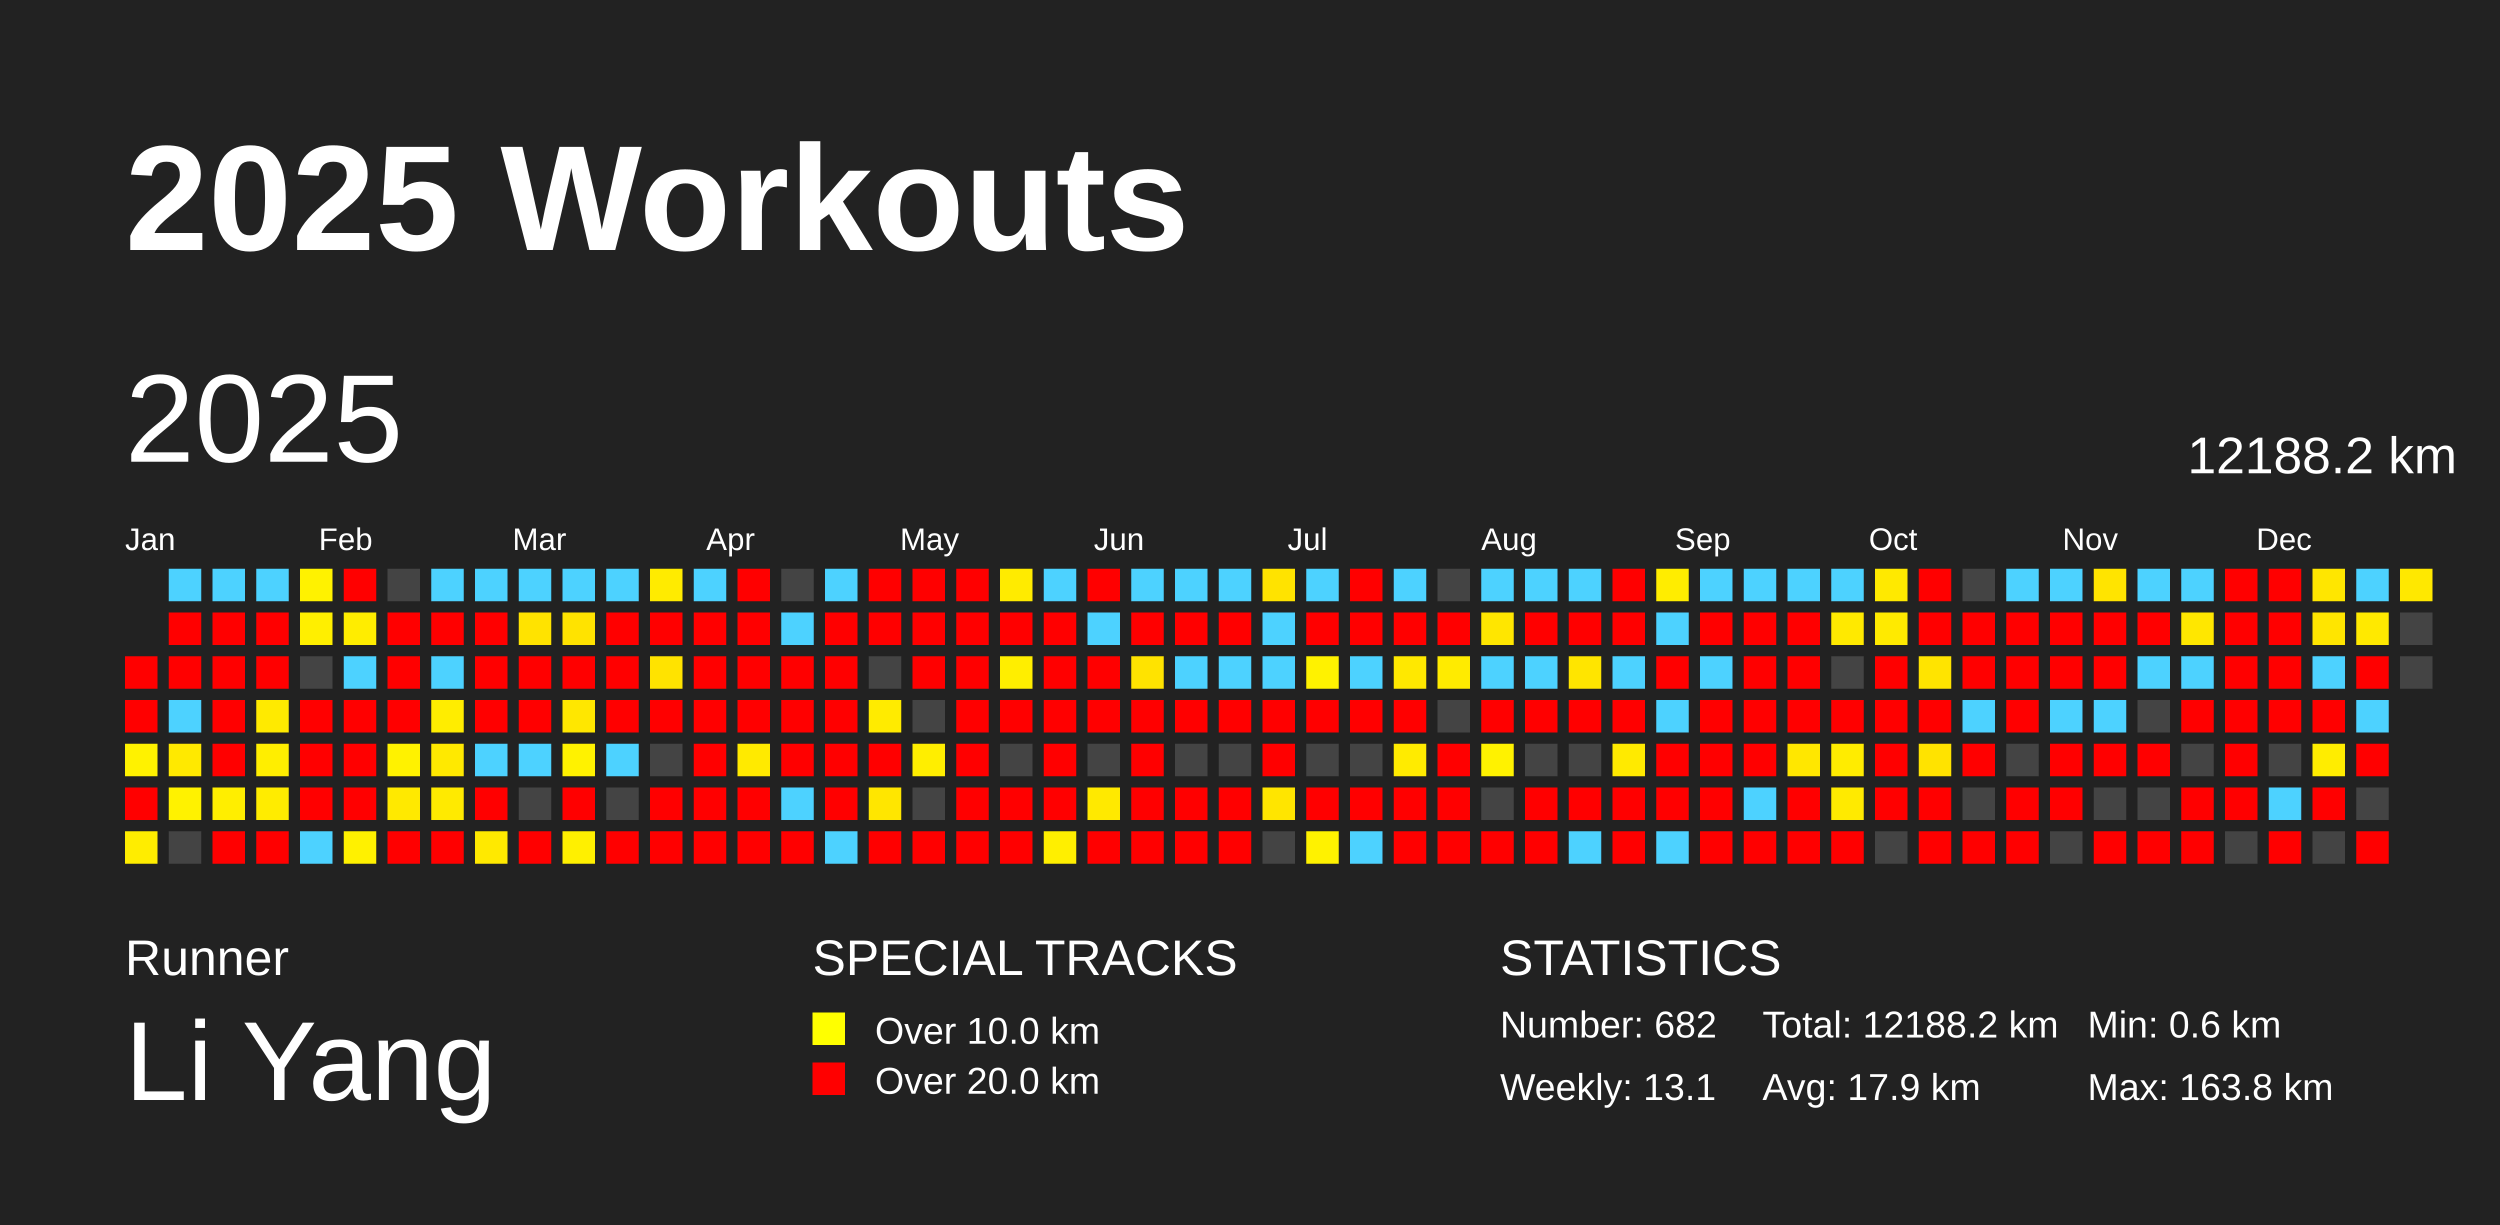
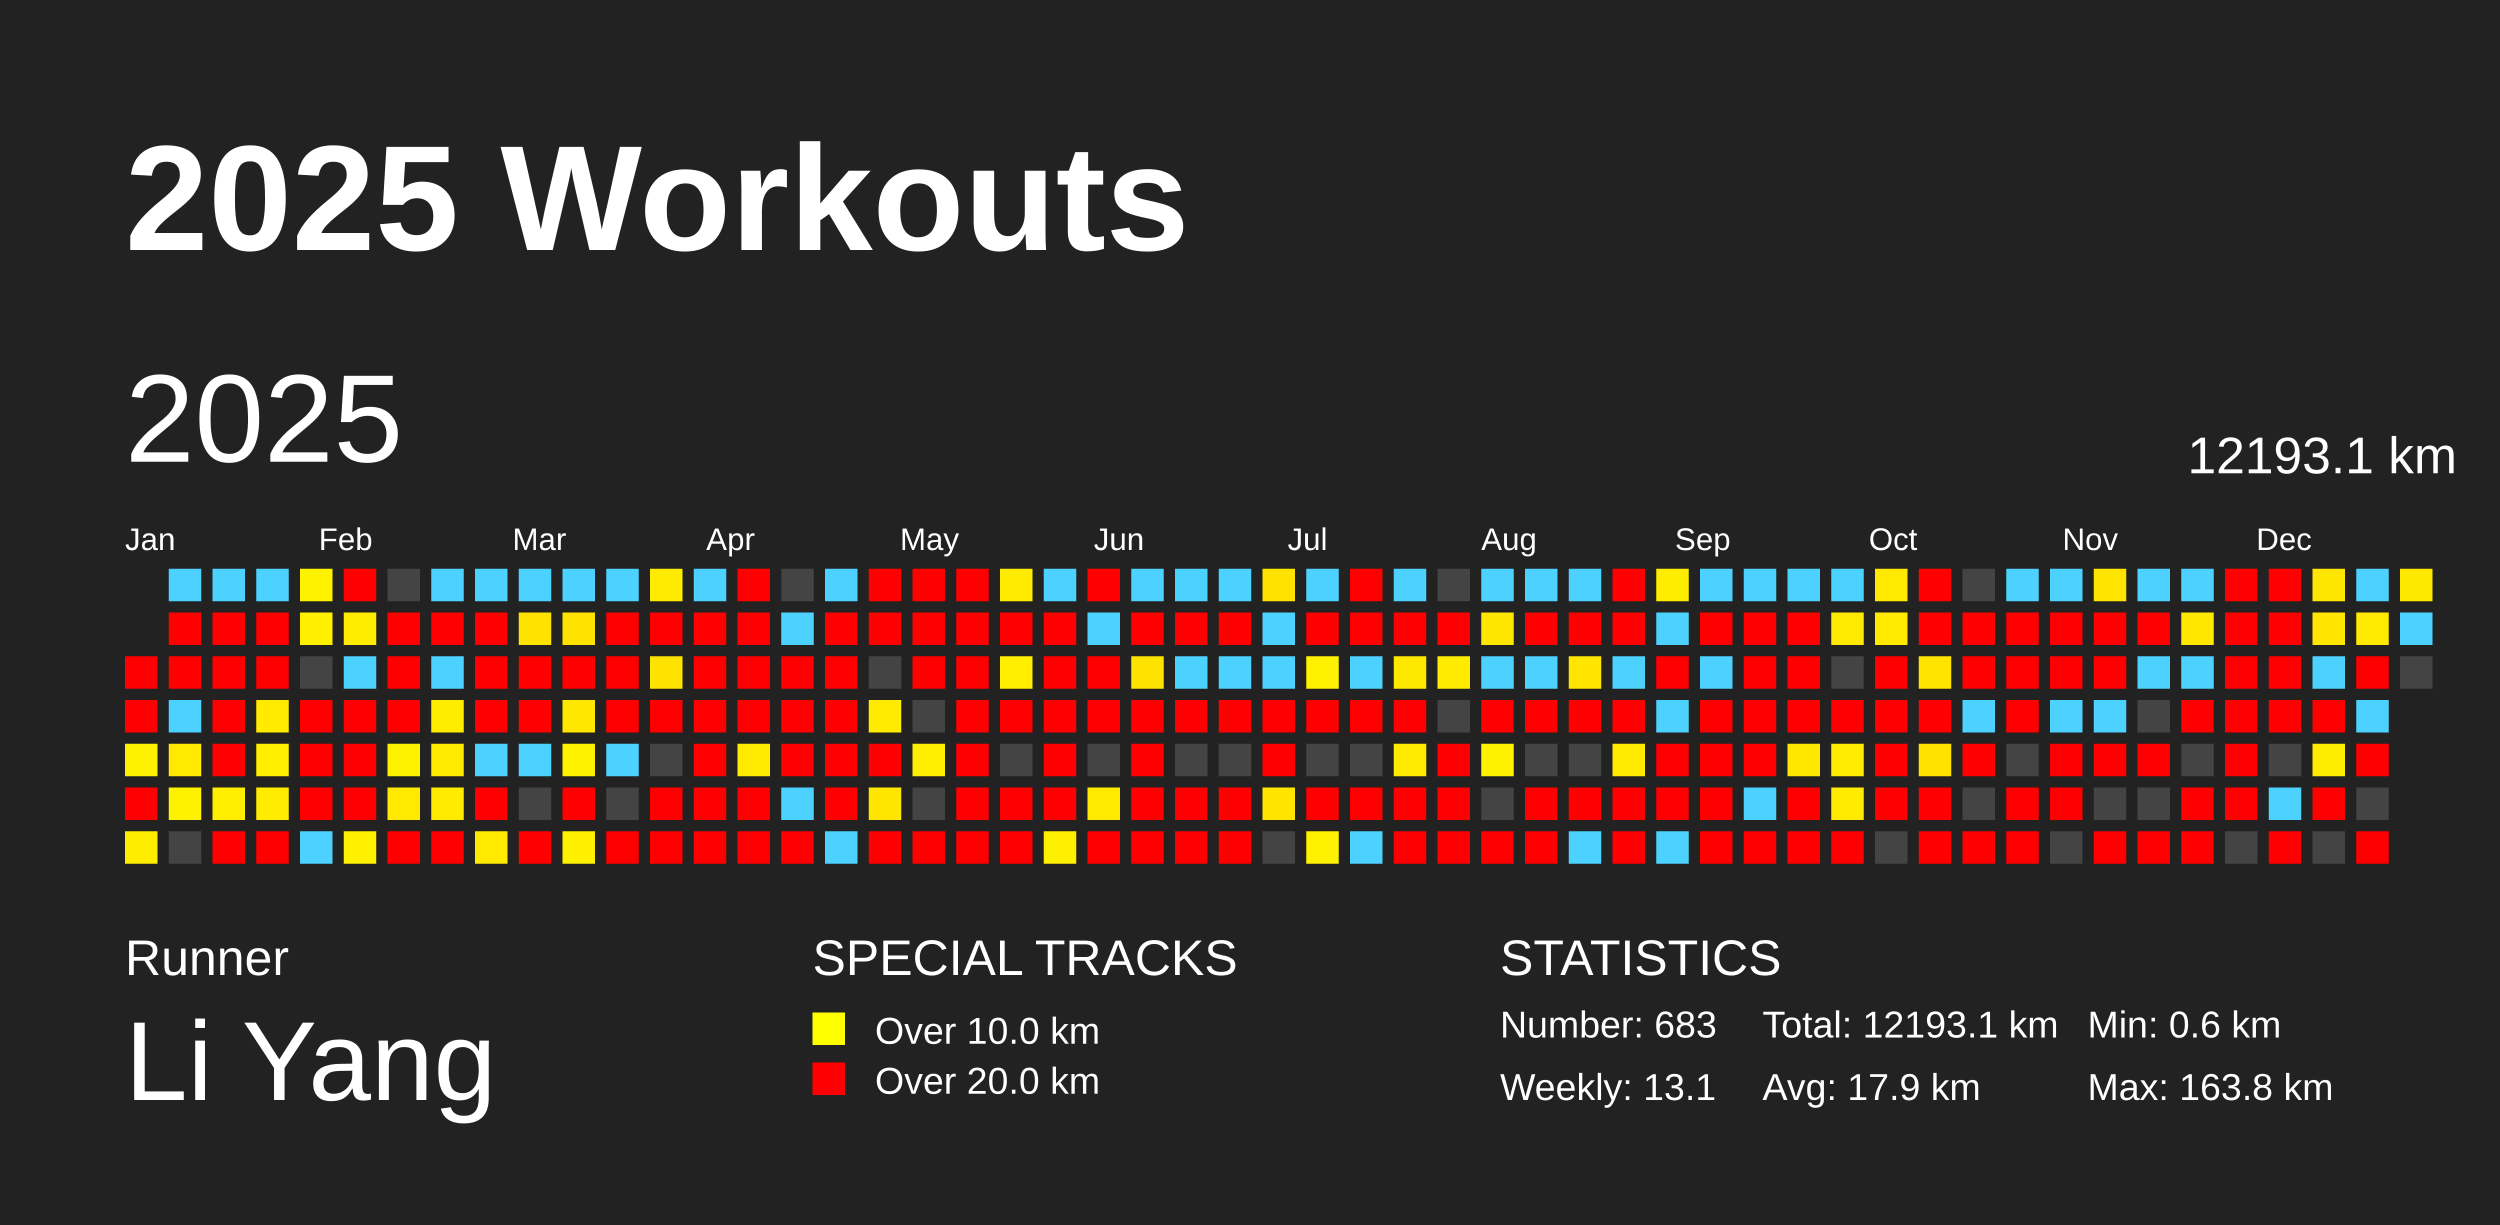
<svg xmlns="http://www.w3.org/2000/svg" baseProfile="full" height="98mm" version="1.1" viewBox="0,0,200,98" width="200mm">
  <defs />
  <rect fill="#222222" height="98" width="200" x="0" y="0" />
  <text fill="#FFFFFF" style="font-size:12px; font-family:Arial; font-weight:bold;" x="10" y="20">2025 Workouts</text>
  <text fill="#FFFFFF" style="font-size:4px; font-family:Arial" x="10" y="78">Runner</text>
  <text fill="#FFFFFF" style="font-size:9px; font-family:Arial" x="10" y="88">Li Yang</text>
  <text fill="#FFFFFF" style="font-size:4px; font-family:Arial" x="65" y="78">SPECIAL TRACKS</text>
  <rect fill="yellow" height="2.6" width="2.6" x="65" y="81" />
  <text fill="#FFFFFF" style="font-size:3px; font-family:Arial" x="70" y="83.5">Over 10.0 km</text>
  <rect fill="red" height="2.6" width="2.6" x="65" y="85" />
  <text fill="#FFFFFF" style="font-size:3px; font-family:Arial" x="70" y="87.5">Over 20.0 km</text>
  <text fill="#FFFFFF" style="font-size:4px; font-family:Arial" x="120" y="78">STATISTICS</text>
-   <text fill="#FFFFFF" style="font-size:3px; font-family:Arial" x="120" y="83">Number: 682</text>
+   <text fill="#FFFFFF" style="font-size:3px; font-family:Arial" x="120" y="83">Number: 683</text>
  <text fill="#FFFFFF" style="font-size:3px; font-family:Arial" x="120" y="88">Weekly: 13.1</text>
-   <text fill="#FFFFFF" style="font-size:3px; font-family:Arial" x="141" y="83">Total: 12188.2 km</text>
+   <text fill="#FFFFFF" style="font-size:3px; font-family:Arial" x="141" y="83">Total: 12193.1 km</text>
  <text fill="#FFFFFF" style="font-size:3px; font-family:Arial" x="141" y="88">Avg: 17.9 km</text>
  <text fill="#FFFFFF" style="font-size:3px; font-family:Arial" x="167" y="83">Min: 0.6 km</text>
  <text fill="#FFFFFF" style="font-size:3px; font-family:Arial" x="167" y="88">Max: 163.8 km</text>
  <text dominant-baseline="hanging" fill="#FFFFFF" style="font-size:10.0px; font-family:Arial;" x="10" y="30">2025</text>
-   <text dominant-baseline="hanging" fill="#FFFFFF" style="font-size:4.125px; font-family:Arial;" x="175" y="35">12188.2 km</text>
+   <text dominant-baseline="hanging" fill="#FFFFFF" style="font-size:4.125px; font-family:Arial;" x="175" y="35">12193.1 km</text>
  <text fill="#FFFFFF" style="font-size:2.5px; font-family:Arial" x="10.0" y="44">Jan</text>
  <text fill="#FFFFFF" style="font-size:2.5px; font-family:Arial" x="25.5" y="44">Feb</text>
  <text fill="#FFFFFF" style="font-size:2.5px; font-family:Arial" x="41.0" y="44">Mar</text>
  <text fill="#FFFFFF" style="font-size:2.5px; font-family:Arial" x="56.5" y="44">Apr</text>
  <text fill="#FFFFFF" style="font-size:2.5px; font-family:Arial" x="72.0" y="44">May</text>
  <text fill="#FFFFFF" style="font-size:2.5px; font-family:Arial" x="87.5" y="44">Jun</text>
  <text fill="#FFFFFF" style="font-size:2.5px; font-family:Arial" x="103.0" y="44">Jul</text>
  <text fill="#FFFFFF" style="font-size:2.5px; font-family:Arial" x="118.5" y="44">Aug</text>
  <text fill="#FFFFFF" style="font-size:2.5px; font-family:Arial" x="134.0" y="44">Sep</text>
  <text fill="#FFFFFF" style="font-size:2.5px; font-family:Arial" x="149.5" y="44">Oct</text>
  <text fill="#FFFFFF" style="font-size:2.5px; font-family:Arial" x="165.0" y="44">Nov</text>
  <text fill="#FFFFFF" style="font-size:2.5px; font-family:Arial" x="180.5" y="44">Dec</text>
  <rect fill="red" height="2.6" width="2.6" x="10.0" y="52.5" />
  <rect fill="red" height="2.6" width="2.6" x="10.0" y="56.0" />
  <rect fill="#fff200" height="2.6" width="2.6" x="10.0" y="59.5" />
  <rect fill="red" height="2.6" width="2.6" x="10.0" y="63.0" />
  <rect fill="#ffed00" height="2.6" width="2.6" x="10.0" y="66.5" />
  <rect fill="#4dd2ff" height="2.6" width="2.6" x="13.5" y="45.5" />
  <rect fill="red" height="2.6" width="2.6" x="13.5" y="49.0" />
  <rect fill="red" height="2.6" width="2.6" x="13.5" y="52.5" />
  <rect fill="#4dd2ff" height="2.6" width="2.6" x="13.5" y="56.0" />
  <rect fill="#ffe900" height="2.6" width="2.6" x="13.5" y="59.5" />
  <rect fill="#fff200" height="2.6" width="2.6" x="13.5" y="63.0" />
  <rect fill="#444444" height="2.6" width="2.6" x="13.5" y="66.5" />
  <rect fill="#4dd2ff" height="2.6" width="2.6" x="17.0" y="45.5" />
  <rect fill="red" height="2.6" width="2.6" x="17.0" y="49.0" />
  <rect fill="red" height="2.6" width="2.6" x="17.0" y="52.5" />
  <rect fill="red" height="2.6" width="2.6" x="17.0" y="56.0" />
  <rect fill="red" height="2.6" width="2.6" x="17.0" y="59.5" />
  <rect fill="#ffee00" height="2.6" width="2.6" x="17.0" y="63.0" />
  <rect fill="red" height="2.6" width="2.6" x="17.0" y="66.5" />
  <rect fill="#4dd2ff" height="2.6" width="2.6" x="20.5" y="45.5" />
  <rect fill="red" height="2.6" width="2.6" x="20.5" y="49.0" />
  <rect fill="red" height="2.6" width="2.6" x="20.5" y="52.5" />
  <rect fill="#ffea00" height="2.6" width="2.6" x="20.5" y="56.0" />
  <rect fill="#ffee00" height="2.6" width="2.6" x="20.5" y="59.5" />
  <rect fill="#ffec00" height="2.6" width="2.6" x="20.5" y="63.0" />
  <rect fill="red" height="2.6" width="2.6" x="20.5" y="66.5" />
  <rect fill="#fff200" height="2.6" width="2.6" x="24.0" y="45.5" />
  <rect fill="#ffef00" height="2.6" width="2.6" x="24.0" y="49.0" />
  <rect fill="#444444" height="2.6" width="2.6" x="24.0" y="52.5" />
  <rect fill="red" height="2.6" width="2.6" x="24.0" y="56.0" />
  <rect fill="red" height="2.6" width="2.6" x="24.0" y="59.5" />
  <rect fill="red" height="2.6" width="2.6" x="24.0" y="63.0" />
  <rect fill="#4dd2ff" height="2.6" width="2.6" x="24.0" y="66.5" />
  <rect fill="red" height="2.6" width="2.6" x="27.5" y="45.5" />
  <rect fill="#ffed00" height="2.6" width="2.6" x="27.5" y="49.0" />
  <rect fill="#4dd2ff" height="2.6" width="2.6" x="27.5" y="52.5" />
  <rect fill="red" height="2.6" width="2.6" x="27.5" y="56.0" />
  <rect fill="red" height="2.6" width="2.6" x="27.5" y="59.5" />
  <rect fill="red" height="2.6" width="2.6" x="27.5" y="63.0" />
  <rect fill="#fff100" height="2.6" width="2.6" x="27.5" y="66.5" />
  <rect fill="#444444" height="2.6" width="2.6" x="31.0" y="45.5" />
  <rect fill="red" height="2.6" width="2.6" x="31.0" y="49.0" />
  <rect fill="red" height="2.6" width="2.6" x="31.0" y="52.5" />
  <rect fill="red" height="2.6" width="2.6" x="31.0" y="56.0" />
  <rect fill="#fff200" height="2.6" width="2.6" x="31.0" y="59.5" />
  <rect fill="#ffe900" height="2.6" width="2.6" x="31.0" y="63.0" />
  <rect fill="red" height="2.6" width="2.6" x="31.0" y="66.5" />
  <rect fill="#4dd2ff" height="2.6" width="2.6" x="34.5" y="45.5" />
  <rect fill="red" height="2.6" width="2.6" x="34.5" y="49.0" />
  <rect fill="#4dd2ff" height="2.6" width="2.6" x="34.5" y="52.5" />
  <rect fill="#ffed00" height="2.6" width="2.6" x="34.5" y="56.0" />
  <rect fill="#ffe900" height="2.6" width="2.6" x="34.5" y="59.5" />
  <rect fill="#ffea00" height="2.6" width="2.6" x="34.5" y="63.0" />
  <rect fill="red" height="2.6" width="2.6" x="34.5" y="66.5" />
  <rect fill="#4dd2ff" height="2.6" width="2.6" x="38.0" y="45.5" />
  <rect fill="red" height="2.6" width="2.6" x="38.0" y="49.0" />
  <rect fill="red" height="2.6" width="2.6" x="38.0" y="52.5" />
  <rect fill="red" height="2.6" width="2.6" x="38.0" y="56.0" />
  <rect fill="#4dd2ff" height="2.6" width="2.6" x="38.0" y="59.5" />
  <rect fill="red" height="2.6" width="2.6" x="38.0" y="63.0" />
  <rect fill="#ffe900" height="2.6" width="2.6" x="38.0" y="66.5" />
  <rect fill="#4dd2ff" height="2.6" width="2.6" x="41.5" y="45.5" />
  <rect fill="#ffe300" height="2.6" width="2.6" x="41.5" y="49.0" />
  <rect fill="red" height="2.6" width="2.6" x="41.5" y="52.5" />
  <rect fill="red" height="2.6" width="2.6" x="41.5" y="56.0" />
  <rect fill="#4dd2ff" height="2.6" width="2.6" x="41.5" y="59.5" />
  <rect fill="#444444" height="2.6" width="2.6" x="41.5" y="63.0" />
  <rect fill="red" height="2.6" width="2.6" x="41.5" y="66.5" />
  <rect fill="#4dd2ff" height="2.6" width="2.6" x="45.0" y="45.5" />
  <rect fill="#ffe300" height="2.6" width="2.6" x="45.0" y="49.0" />
  <rect fill="red" height="2.6" width="2.6" x="45.0" y="52.5" />
  <rect fill="#ffe700" height="2.6" width="2.6" x="45.0" y="56.0" />
  <rect fill="#fff200" height="2.6" width="2.6" x="45.0" y="59.5" />
  <rect fill="red" height="2.6" width="2.6" x="45.0" y="63.0" />
  <rect fill="#fff000" height="2.6" width="2.6" x="45.0" y="66.5" />
  <rect fill="#4dd2ff" height="2.6" width="2.6" x="48.5" y="45.5" />
  <rect fill="red" height="2.6" width="2.6" x="48.5" y="49.0" />
  <rect fill="red" height="2.6" width="2.6" x="48.5" y="52.5" />
  <rect fill="red" height="2.6" width="2.6" x="48.5" y="56.0" />
  <rect fill="#4dd2ff" height="2.6" width="2.6" x="48.5" y="59.5" />
  <rect fill="#444444" height="2.6" width="2.6" x="48.5" y="63.0" />
  <rect fill="red" height="2.6" width="2.6" x="48.5" y="66.5" />
  <rect fill="#ffeb00" height="2.6" width="2.6" x="52.0" y="45.5" />
  <rect fill="red" height="2.6" width="2.6" x="52.0" y="49.0" />
  <rect fill="#ffe300" height="2.6" width="2.6" x="52.0" y="52.5" />
  <rect fill="red" height="2.6" width="2.6" x="52.0" y="56.0" />
  <rect fill="#444444" height="2.6" width="2.6" x="52.0" y="59.5" />
  <rect fill="red" height="2.6" width="2.6" x="52.0" y="63.0" />
  <rect fill="red" height="2.6" width="2.6" x="52.0" y="66.5" />
  <rect fill="#4dd2ff" height="2.6" width="2.6" x="55.5" y="45.5" />
  <rect fill="red" height="2.6" width="2.6" x="55.5" y="49.0" />
  <rect fill="red" height="2.6" width="2.6" x="55.5" y="52.5" />
  <rect fill="red" height="2.6" width="2.6" x="55.5" y="56.0" />
  <rect fill="red" height="2.6" width="2.6" x="55.5" y="59.5" />
  <rect fill="red" height="2.6" width="2.6" x="55.5" y="63.0" />
  <rect fill="red" height="2.6" width="2.6" x="55.5" y="66.5" />
  <rect fill="red" height="2.6" width="2.6" x="59.0" y="45.5" />
  <rect fill="red" height="2.6" width="2.6" x="59.0" y="49.0" />
  <rect fill="red" height="2.6" width="2.6" x="59.0" y="52.5" />
  <rect fill="red" height="2.6" width="2.6" x="59.0" y="56.0" />
  <rect fill="#ffea00" height="2.6" width="2.6" x="59.0" y="59.5" />
  <rect fill="red" height="2.6" width="2.6" x="59.0" y="63.0" />
  <rect fill="red" height="2.6" width="2.6" x="59.0" y="66.5" />
  <rect fill="#444444" height="2.6" width="2.6" x="62.5" y="45.5" />
  <rect fill="#4dd2ff" height="2.6" width="2.6" x="62.5" y="49.0" />
  <rect fill="red" height="2.6" width="2.6" x="62.5" y="52.5" />
  <rect fill="red" height="2.6" width="2.6" x="62.5" y="56.0" />
  <rect fill="red" height="2.6" width="2.6" x="62.5" y="59.5" />
  <rect fill="#4dd2ff" height="2.6" width="2.6" x="62.5" y="63.0" />
  <rect fill="red" height="2.6" width="2.6" x="62.5" y="66.5" />
  <rect fill="#4dd2ff" height="2.6" width="2.6" x="66.0" y="45.5" />
  <rect fill="red" height="2.6" width="2.6" x="66.0" y="49.0" />
  <rect fill="red" height="2.6" width="2.6" x="66.0" y="52.5" />
  <rect fill="red" height="2.6" width="2.6" x="66.0" y="56.0" />
  <rect fill="red" height="2.6" width="2.6" x="66.0" y="59.5" />
  <rect fill="red" height="2.6" width="2.6" x="66.0" y="63.0" />
  <rect fill="#4dd2ff" height="2.6" width="2.6" x="66.0" y="66.5" />
  <rect fill="red" height="2.6" width="2.6" x="69.5" y="45.5" />
  <rect fill="red" height="2.6" width="2.6" x="69.5" y="49.0" />
  <rect fill="#444444" height="2.6" width="2.6" x="69.5" y="52.5" />
  <rect fill="#ffeb00" height="2.6" width="2.6" x="69.5" y="56.0" />
  <rect fill="red" height="2.6" width="2.6" x="69.5" y="59.5" />
  <rect fill="#ffe600" height="2.6" width="2.6" x="69.5" y="63.0" />
  <rect fill="red" height="2.6" width="2.6" x="69.5" y="66.5" />
  <rect fill="red" height="2.6" width="2.6" x="73.0" y="45.5" />
  <rect fill="red" height="2.6" width="2.6" x="73.0" y="49.0" />
  <rect fill="red" height="2.6" width="2.6" x="73.0" y="52.5" />
  <rect fill="#444444" height="2.6" width="2.6" x="73.0" y="56.0" />
  <rect fill="#ffee00" height="2.6" width="2.6" x="73.0" y="59.5" />
  <rect fill="#444444" height="2.6" width="2.6" x="73.0" y="63.0" />
  <rect fill="red" height="2.6" width="2.6" x="73.0" y="66.5" />
  <rect fill="red" height="2.6" width="2.6" x="76.5" y="45.5" />
  <rect fill="red" height="2.6" width="2.6" x="76.5" y="49.0" />
  <rect fill="red" height="2.6" width="2.6" x="76.5" y="52.5" />
  <rect fill="red" height="2.6" width="2.6" x="76.5" y="56.0" />
  <rect fill="red" height="2.6" width="2.6" x="76.5" y="59.5" />
  <rect fill="red" height="2.6" width="2.6" x="76.5" y="63.0" />
  <rect fill="red" height="2.6" width="2.6" x="76.5" y="66.5" />
  <rect fill="#ffeb00" height="2.6" width="2.6" x="80.0" y="45.5" />
  <rect fill="red" height="2.6" width="2.6" x="80.0" y="49.0" />
  <rect fill="#ffee00" height="2.6" width="2.6" x="80.0" y="52.5" />
  <rect fill="red" height="2.6" width="2.6" x="80.0" y="56.0" />
  <rect fill="#444444" height="2.6" width="2.6" x="80.0" y="59.5" />
  <rect fill="red" height="2.6" width="2.6" x="80.0" y="63.0" />
  <rect fill="red" height="2.6" width="2.6" x="80.0" y="66.5" />
  <rect fill="#4dd2ff" height="2.6" width="2.6" x="83.5" y="45.5" />
  <rect fill="red" height="2.6" width="2.6" x="83.5" y="49.0" />
  <rect fill="red" height="2.6" width="2.6" x="83.5" y="52.5" />
  <rect fill="red" height="2.6" width="2.6" x="83.5" y="56.0" />
  <rect fill="red" height="2.6" width="2.6" x="83.5" y="59.5" />
  <rect fill="red" height="2.6" width="2.6" x="83.5" y="63.0" />
  <rect fill="#ffef00" height="2.6" width="2.6" x="83.5" y="66.5" />
  <rect fill="red" height="2.6" width="2.6" x="87.0" y="45.5" />
  <rect fill="#4dd2ff" height="2.6" width="2.6" x="87.0" y="49.0" />
  <rect fill="red" height="2.6" width="2.6" x="87.0" y="52.5" />
  <rect fill="red" height="2.6" width="2.6" x="87.0" y="56.0" />
  <rect fill="#444444" height="2.6" width="2.6" x="87.0" y="59.5" />
  <rect fill="#ffe900" height="2.6" width="2.6" x="87.0" y="63.0" />
  <rect fill="red" height="2.6" width="2.6" x="87.0" y="66.5" />
  <rect fill="#4dd2ff" height="2.6" width="2.6" x="90.5" y="45.5" />
  <rect fill="red" height="2.6" width="2.6" x="90.5" y="49.0" />
  <rect fill="#ffe300" height="2.6" width="2.6" x="90.5" y="52.5" />
  <rect fill="red" height="2.6" width="2.6" x="90.5" y="56.0" />
  <rect fill="red" height="2.6" width="2.6" x="90.5" y="59.5" />
  <rect fill="red" height="2.6" width="2.6" x="90.5" y="63.0" />
  <rect fill="red" height="2.6" width="2.6" x="90.5" y="66.5" />
  <rect fill="#4dd2ff" height="2.6" width="2.6" x="94.0" y="45.5" />
  <rect fill="red" height="2.6" width="2.6" x="94.0" y="49.0" />
  <rect fill="#4dd2ff" height="2.6" width="2.6" x="94.0" y="52.5" />
  <rect fill="red" height="2.6" width="2.6" x="94.0" y="56.0" />
  <rect fill="#444444" height="2.6" width="2.6" x="94.0" y="59.5" />
  <rect fill="red" height="2.6" width="2.6" x="94.0" y="63.0" />
  <rect fill="red" height="2.6" width="2.6" x="94.0" y="66.5" />
  <rect fill="#4dd2ff" height="2.6" width="2.6" x="97.5" y="45.5" />
  <rect fill="red" height="2.6" width="2.6" x="97.5" y="49.0" />
  <rect fill="#4dd2ff" height="2.6" width="2.6" x="97.5" y="52.5" />
  <rect fill="red" height="2.6" width="2.6" x="97.5" y="56.0" />
  <rect fill="#444444" height="2.6" width="2.6" x="97.5" y="59.5" />
  <rect fill="red" height="2.6" width="2.6" x="97.5" y="63.0" />
  <rect fill="red" height="2.6" width="2.6" x="97.5" y="66.5" />
  <rect fill="#ffe300" height="2.6" width="2.6" x="101.0" y="45.5" />
  <rect fill="#4dd2ff" height="2.6" width="2.6" x="101.0" y="49.0" />
  <rect fill="#4dd2ff" height="2.6" width="2.6" x="101.0" y="52.5" />
  <rect fill="red" height="2.6" width="2.6" x="101.0" y="56.0" />
  <rect fill="red" height="2.6" width="2.6" x="101.0" y="59.5" />
  <rect fill="#ffe500" height="2.6" width="2.6" x="101.0" y="63.0" />
  <rect fill="#444444" height="2.6" width="2.6" x="101.0" y="66.5" />
  <rect fill="#4dd2ff" height="2.6" width="2.6" x="104.5" y="45.5" />
  <rect fill="red" height="2.6" width="2.6" x="104.5" y="49.0" />
  <rect fill="#fff200" height="2.6" width="2.6" x="104.5" y="52.5" />
  <rect fill="red" height="2.6" width="2.6" x="104.5" y="56.0" />
  <rect fill="#444444" height="2.6" width="2.6" x="104.5" y="59.5" />
  <rect fill="red" height="2.6" width="2.6" x="104.5" y="63.0" />
  <rect fill="#fff200" height="2.6" width="2.6" x="104.5" y="66.5" />
  <rect fill="red" height="2.6" width="2.6" x="108.0" y="45.5" />
  <rect fill="red" height="2.6" width="2.6" x="108.0" y="49.0" />
  <rect fill="#4dd2ff" height="2.6" width="2.6" x="108.0" y="52.5" />
  <rect fill="red" height="2.6" width="2.6" x="108.0" y="56.0" />
  <rect fill="#444444" height="2.6" width="2.6" x="108.0" y="59.5" />
  <rect fill="red" height="2.6" width="2.6" x="108.0" y="63.0" />
  <rect fill="#4dd2ff" height="2.6" width="2.6" x="108.0" y="66.5" />
  <rect fill="#4dd2ff" height="2.6" width="2.6" x="111.5" y="45.5" />
  <rect fill="red" height="2.6" width="2.6" x="111.5" y="49.0" />
  <rect fill="#ffe800" height="2.6" width="2.6" x="111.5" y="52.5" />
  <rect fill="red" height="2.6" width="2.6" x="111.5" y="56.0" />
  <rect fill="#ffeb00" height="2.6" width="2.6" x="111.5" y="59.5" />
  <rect fill="red" height="2.6" width="2.6" x="111.5" y="63.0" />
  <rect fill="red" height="2.6" width="2.6" x="111.5" y="66.5" />
  <rect fill="#444444" height="2.6" width="2.6" x="115.0" y="45.5" />
  <rect fill="red" height="2.6" width="2.6" x="115.0" y="49.0" />
  <rect fill="#ffeb00" height="2.6" width="2.6" x="115.0" y="52.5" />
  <rect fill="#444444" height="2.6" width="2.6" x="115.0" y="56.0" />
  <rect fill="red" height="2.6" width="2.6" x="115.0" y="59.5" />
  <rect fill="red" height="2.6" width="2.6" x="115.0" y="63.0" />
  <rect fill="red" height="2.6" width="2.6" x="115.0" y="66.5" />
  <rect fill="#4dd2ff" height="2.6" width="2.6" x="118.5" y="45.5" />
  <rect fill="#ffe600" height="2.6" width="2.6" x="118.5" y="49.0" />
  <rect fill="#4dd2ff" height="2.6" width="2.6" x="118.5" y="52.5" />
  <rect fill="red" height="2.6" width="2.6" x="118.5" y="56.0" />
  <rect fill="#fff200" height="2.6" width="2.6" x="118.5" y="59.5" />
  <rect fill="#444444" height="2.6" width="2.6" x="118.5" y="63.0" />
  <rect fill="red" height="2.6" width="2.6" x="118.5" y="66.5" />
  <rect fill="#4dd2ff" height="2.6" width="2.6" x="122.0" y="45.5" />
  <rect fill="red" height="2.6" width="2.6" x="122.0" y="49.0" />
  <rect fill="#4dd2ff" height="2.6" width="2.6" x="122.0" y="52.5" />
  <rect fill="red" height="2.6" width="2.6" x="122.0" y="56.0" />
  <rect fill="#444444" height="2.6" width="2.6" x="122.0" y="59.5" />
  <rect fill="red" height="2.6" width="2.6" x="122.0" y="63.0" />
  <rect fill="red" height="2.6" width="2.6" x="122.0" y="66.5" />
  <rect fill="#4dd2ff" height="2.6" width="2.6" x="125.5" y="45.5" />
  <rect fill="red" height="2.6" width="2.6" x="125.5" y="49.0" />
  <rect fill="#ffe500" height="2.6" width="2.6" x="125.5" y="52.5" />
  <rect fill="red" height="2.6" width="2.6" x="125.5" y="56.0" />
  <rect fill="#444444" height="2.6" width="2.6" x="125.5" y="59.5" />
  <rect fill="red" height="2.6" width="2.6" x="125.5" y="63.0" />
  <rect fill="#4dd2ff" height="2.6" width="2.6" x="125.5" y="66.5" />
  <rect fill="red" height="2.6" width="2.6" x="129.0" y="45.5" />
  <rect fill="red" height="2.6" width="2.6" x="129.0" y="49.0" />
  <rect fill="#4dd2ff" height="2.6" width="2.6" x="129.0" y="52.5" />
  <rect fill="red" height="2.6" width="2.6" x="129.0" y="56.0" />
  <rect fill="#ffea00" height="2.6" width="2.6" x="129.0" y="59.5" />
  <rect fill="red" height="2.6" width="2.6" x="129.0" y="63.0" />
  <rect fill="red" height="2.6" width="2.6" x="129.0" y="66.5" />
  <rect fill="#ffed00" height="2.6" width="2.6" x="132.5" y="45.5" />
  <rect fill="#4dd2ff" height="2.6" width="2.6" x="132.5" y="49.0" />
  <rect fill="red" height="2.6" width="2.6" x="132.5" y="52.5" />
  <rect fill="#4dd2ff" height="2.6" width="2.6" x="132.5" y="56.0" />
  <rect fill="red" height="2.6" width="2.6" x="132.5" y="59.5" />
  <rect fill="red" height="2.6" width="2.6" x="132.5" y="63.0" />
  <rect fill="#4dd2ff" height="2.6" width="2.6" x="132.5" y="66.5" />
  <rect fill="#4dd2ff" height="2.6" width="2.6" x="136.0" y="45.5" />
  <rect fill="red" height="2.6" width="2.6" x="136.0" y="49.0" />
  <rect fill="#4dd2ff" height="2.6" width="2.6" x="136.0" y="52.5" />
  <rect fill="red" height="2.6" width="2.6" x="136.0" y="56.0" />
  <rect fill="red" height="2.6" width="2.6" x="136.0" y="59.5" />
  <rect fill="red" height="2.6" width="2.6" x="136.0" y="63.0" />
  <rect fill="red" height="2.6" width="2.6" x="136.0" y="66.5" />
  <rect fill="#4dd2ff" height="2.6" width="2.6" x="139.5" y="45.5" />
  <rect fill="red" height="2.6" width="2.6" x="139.5" y="49.0" />
  <rect fill="red" height="2.6" width="2.6" x="139.5" y="52.5" />
  <rect fill="red" height="2.6" width="2.6" x="139.5" y="56.0" />
  <rect fill="red" height="2.6" width="2.6" x="139.5" y="59.5" />
  <rect fill="#4dd2ff" height="2.6" width="2.6" x="139.5" y="63.0" />
  <rect fill="red" height="2.6" width="2.6" x="139.5" y="66.5" />
  <rect fill="#4dd2ff" height="2.6" width="2.6" x="143.0" y="45.5" />
  <rect fill="red" height="2.6" width="2.6" x="143.0" y="49.0" />
  <rect fill="red" height="2.6" width="2.6" x="143.0" y="52.5" />
  <rect fill="red" height="2.6" width="2.6" x="143.0" y="56.0" />
  <rect fill="#ffe700" height="2.6" width="2.6" x="143.0" y="59.5" />
  <rect fill="red" height="2.6" width="2.6" x="143.0" y="63.0" />
  <rect fill="red" height="2.6" width="2.6" x="143.0" y="66.5" />
  <rect fill="#4dd2ff" height="2.6" width="2.6" x="146.5" y="45.5" />
  <rect fill="#ffe900" height="2.6" width="2.6" x="146.5" y="49.0" />
  <rect fill="#444444" height="2.6" width="2.6" x="146.5" y="52.5" />
  <rect fill="red" height="2.6" width="2.6" x="146.5" y="56.0" />
  <rect fill="#ffec00" height="2.6" width="2.6" x="146.5" y="59.5" />
  <rect fill="#ffea00" height="2.6" width="2.6" x="146.5" y="63.0" />
  <rect fill="red" height="2.6" width="2.6" x="146.5" y="66.5" />
  <rect fill="#ffe900" height="2.6" width="2.6" x="150.0" y="45.5" />
  <rect fill="#ffea00" height="2.6" width="2.6" x="150.0" y="49.0" />
  <rect fill="red" height="2.6" width="2.6" x="150.0" y="52.5" />
  <rect fill="red" height="2.6" width="2.6" x="150.0" y="56.0" />
  <rect fill="red" height="2.6" width="2.6" x="150.0" y="59.5" />
  <rect fill="red" height="2.6" width="2.6" x="150.0" y="63.0" />
  <rect fill="#444444" height="2.6" width="2.6" x="150.0" y="66.5" />
  <rect fill="red" height="2.6" width="2.6" x="153.5" y="45.5" />
  <rect fill="red" height="2.6" width="2.6" x="153.5" y="49.0" />
  <rect fill="#ffe400" height="2.6" width="2.6" x="153.5" y="52.5" />
  <rect fill="red" height="2.6" width="2.6" x="153.5" y="56.0" />
  <rect fill="#ffe300" height="2.6" width="2.6" x="153.5" y="59.5" />
  <rect fill="red" height="2.6" width="2.6" x="153.5" y="63.0" />
  <rect fill="red" height="2.6" width="2.6" x="153.5" y="66.5" />
  <rect fill="#444444" height="2.6" width="2.6" x="157.0" y="45.5" />
  <rect fill="red" height="2.6" width="2.6" x="157.0" y="49.0" />
  <rect fill="red" height="2.6" width="2.6" x="157.0" y="52.5" />
  <rect fill="#4dd2ff" height="2.6" width="2.6" x="157.0" y="56.0" />
  <rect fill="red" height="2.6" width="2.6" x="157.0" y="59.5" />
  <rect fill="#444444" height="2.6" width="2.6" x="157.0" y="63.0" />
  <rect fill="red" height="2.6" width="2.6" x="157.0" y="66.5" />
  <rect fill="#4dd2ff" height="2.6" width="2.6" x="160.5" y="45.5" />
  <rect fill="red" height="2.6" width="2.6" x="160.5" y="49.0" />
  <rect fill="red" height="2.6" width="2.6" x="160.5" y="52.5" />
  <rect fill="red" height="2.6" width="2.6" x="160.5" y="56.0" />
  <rect fill="#444444" height="2.6" width="2.6" x="160.5" y="59.5" />
  <rect fill="red" height="2.6" width="2.6" x="160.5" y="63.0" />
  <rect fill="red" height="2.6" width="2.6" x="160.5" y="66.5" />
  <rect fill="#4dd2ff" height="2.6" width="2.6" x="164.0" y="45.5" />
  <rect fill="red" height="2.6" width="2.6" x="164.0" y="49.0" />
  <rect fill="red" height="2.6" width="2.6" x="164.0" y="52.5" />
  <rect fill="#4dd2ff" height="2.6" width="2.6" x="164.0" y="56.0" />
  <rect fill="red" height="2.6" width="2.6" x="164.0" y="59.5" />
  <rect fill="red" height="2.6" width="2.6" x="164.0" y="63.0" />
  <rect fill="#444444" height="2.6" width="2.6" x="164.0" y="66.5" />
  <rect fill="#ffe400" height="2.6" width="2.6" x="167.5" y="45.5" />
  <rect fill="red" height="2.6" width="2.6" x="167.5" y="49.0" />
  <rect fill="red" height="2.6" width="2.6" x="167.5" y="52.5" />
  <rect fill="#4dd2ff" height="2.6" width="2.6" x="167.5" y="56.0" />
  <rect fill="red" height="2.6" width="2.6" x="167.5" y="59.5" />
  <rect fill="#444444" height="2.6" width="2.6" x="167.5" y="63.0" />
  <rect fill="red" height="2.6" width="2.6" x="167.5" y="66.5" />
  <rect fill="#4dd2ff" height="2.6" width="2.6" x="171.0" y="45.5" />
  <rect fill="red" height="2.6" width="2.6" x="171.0" y="49.0" />
  <rect fill="#4dd2ff" height="2.6" width="2.6" x="171.0" y="52.5" />
  <rect fill="#444444" height="2.6" width="2.6" x="171.0" y="56.0" />
  <rect fill="red" height="2.6" width="2.6" x="171.0" y="59.5" />
  <rect fill="#444444" height="2.6" width="2.6" x="171.0" y="63.0" />
  <rect fill="red" height="2.6" width="2.6" x="171.0" y="66.5" />
  <rect fill="#4dd2ff" height="2.6" width="2.6" x="174.5" y="45.5" />
  <rect fill="#ffe700" height="2.6" width="2.6" x="174.5" y="49.0" />
  <rect fill="#4dd2ff" height="2.6" width="2.6" x="174.5" y="52.5" />
  <rect fill="red" height="2.6" width="2.6" x="174.5" y="56.0" />
  <rect fill="#444444" height="2.6" width="2.6" x="174.5" y="59.5" />
  <rect fill="red" height="2.6" width="2.6" x="174.5" y="63.0" />
  <rect fill="red" height="2.6" width="2.6" x="174.5" y="66.5" />
  <rect fill="red" height="2.6" width="2.6" x="178.0" y="45.5" />
  <rect fill="red" height="2.6" width="2.6" x="178.0" y="49.0" />
  <rect fill="red" height="2.6" width="2.6" x="178.0" y="52.5" />
  <rect fill="red" height="2.6" width="2.6" x="178.0" y="56.0" />
  <rect fill="red" height="2.6" width="2.6" x="178.0" y="59.5" />
  <rect fill="red" height="2.6" width="2.6" x="178.0" y="63.0" />
  <rect fill="#444444" height="2.6" width="2.6" x="178.0" y="66.5" />
  <rect fill="red" height="2.6" width="2.6" x="181.5" y="45.5" />
  <rect fill="red" height="2.6" width="2.6" x="181.5" y="49.0" />
  <rect fill="red" height="2.6" width="2.6" x="181.5" y="52.5" />
  <rect fill="red" height="2.6" width="2.6" x="181.5" y="56.0" />
  <rect fill="#444444" height="2.6" width="2.6" x="181.5" y="59.5" />
  <rect fill="#4dd2ff" height="2.6" width="2.6" x="181.5" y="63.0" />
  <rect fill="red" height="2.6" width="2.6" x="181.5" y="66.5" />
  <rect fill="#ffe600" height="2.6" width="2.6" x="185.0" y="45.5" />
  <rect fill="#ffe500" height="2.6" width="2.6" x="185.0" y="49.0" />
  <rect fill="#4dd2ff" height="2.6" width="2.6" x="185.0" y="52.5" />
  <rect fill="red" height="2.6" width="2.6" x="185.0" y="56.0" />
  <rect fill="#ffed00" height="2.6" width="2.6" x="185.0" y="59.5" />
  <rect fill="red" height="2.6" width="2.6" x="185.0" y="63.0" />
  <rect fill="#444444" height="2.6" width="2.6" x="185.0" y="66.5" />
  <rect fill="#4dd2ff" height="2.6" width="2.6" x="188.5" y="45.5" />
  <rect fill="#ffe900" height="2.6" width="2.6" x="188.5" y="49.0" />
  <rect fill="red" height="2.6" width="2.6" x="188.5" y="52.5" />
  <rect fill="#4dd2ff" height="2.6" width="2.6" x="188.5" y="56.0" />
  <rect fill="red" height="2.6" width="2.6" x="188.5" y="59.5" />
  <rect fill="#444444" height="2.6" width="2.6" x="188.5" y="63.0" />
  <rect fill="red" height="2.6" width="2.6" x="188.5" y="66.5" />
  <rect fill="#ffe800" height="2.6" width="2.6" x="192.0" y="45.5" />
-   <rect fill="#444444" height="2.6" width="2.6" x="192.0" y="49.0" />
+   <rect fill="#4dd2ff" height="2.6" width="2.6" x="192.0" y="49.0" />
  <rect fill="#444444" height="2.6" width="2.6" x="192.0" y="52.5" />
</svg>
